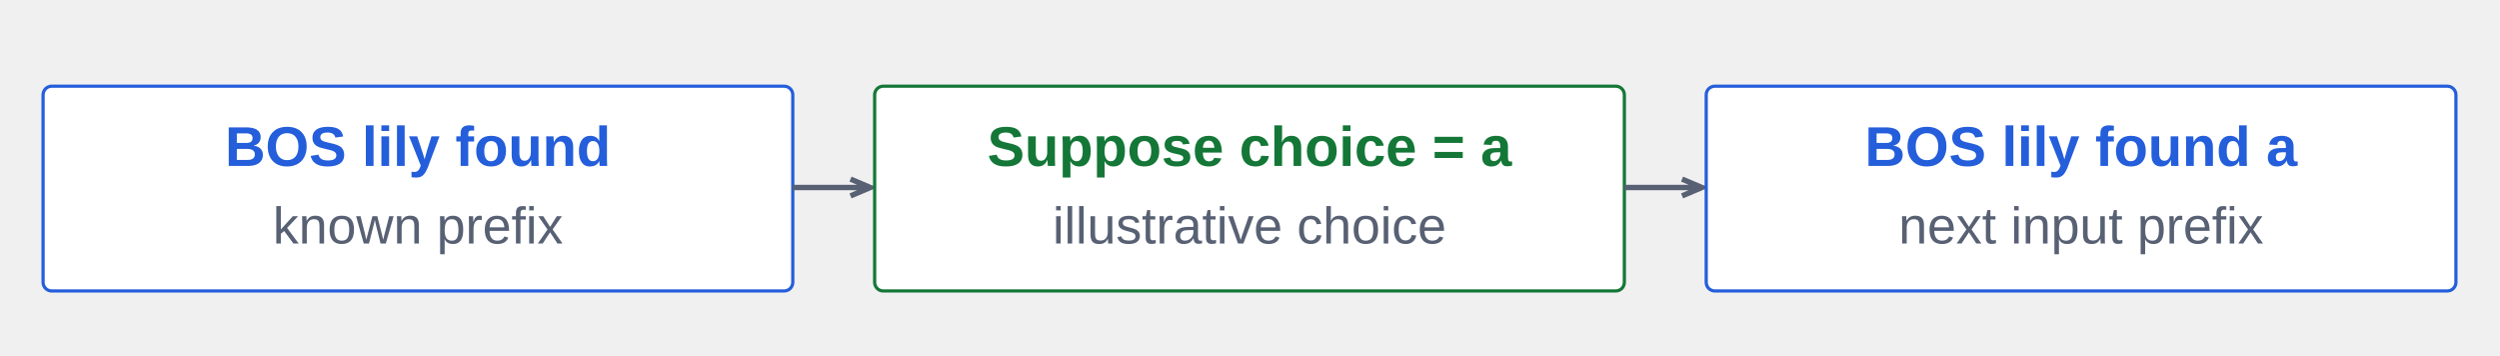
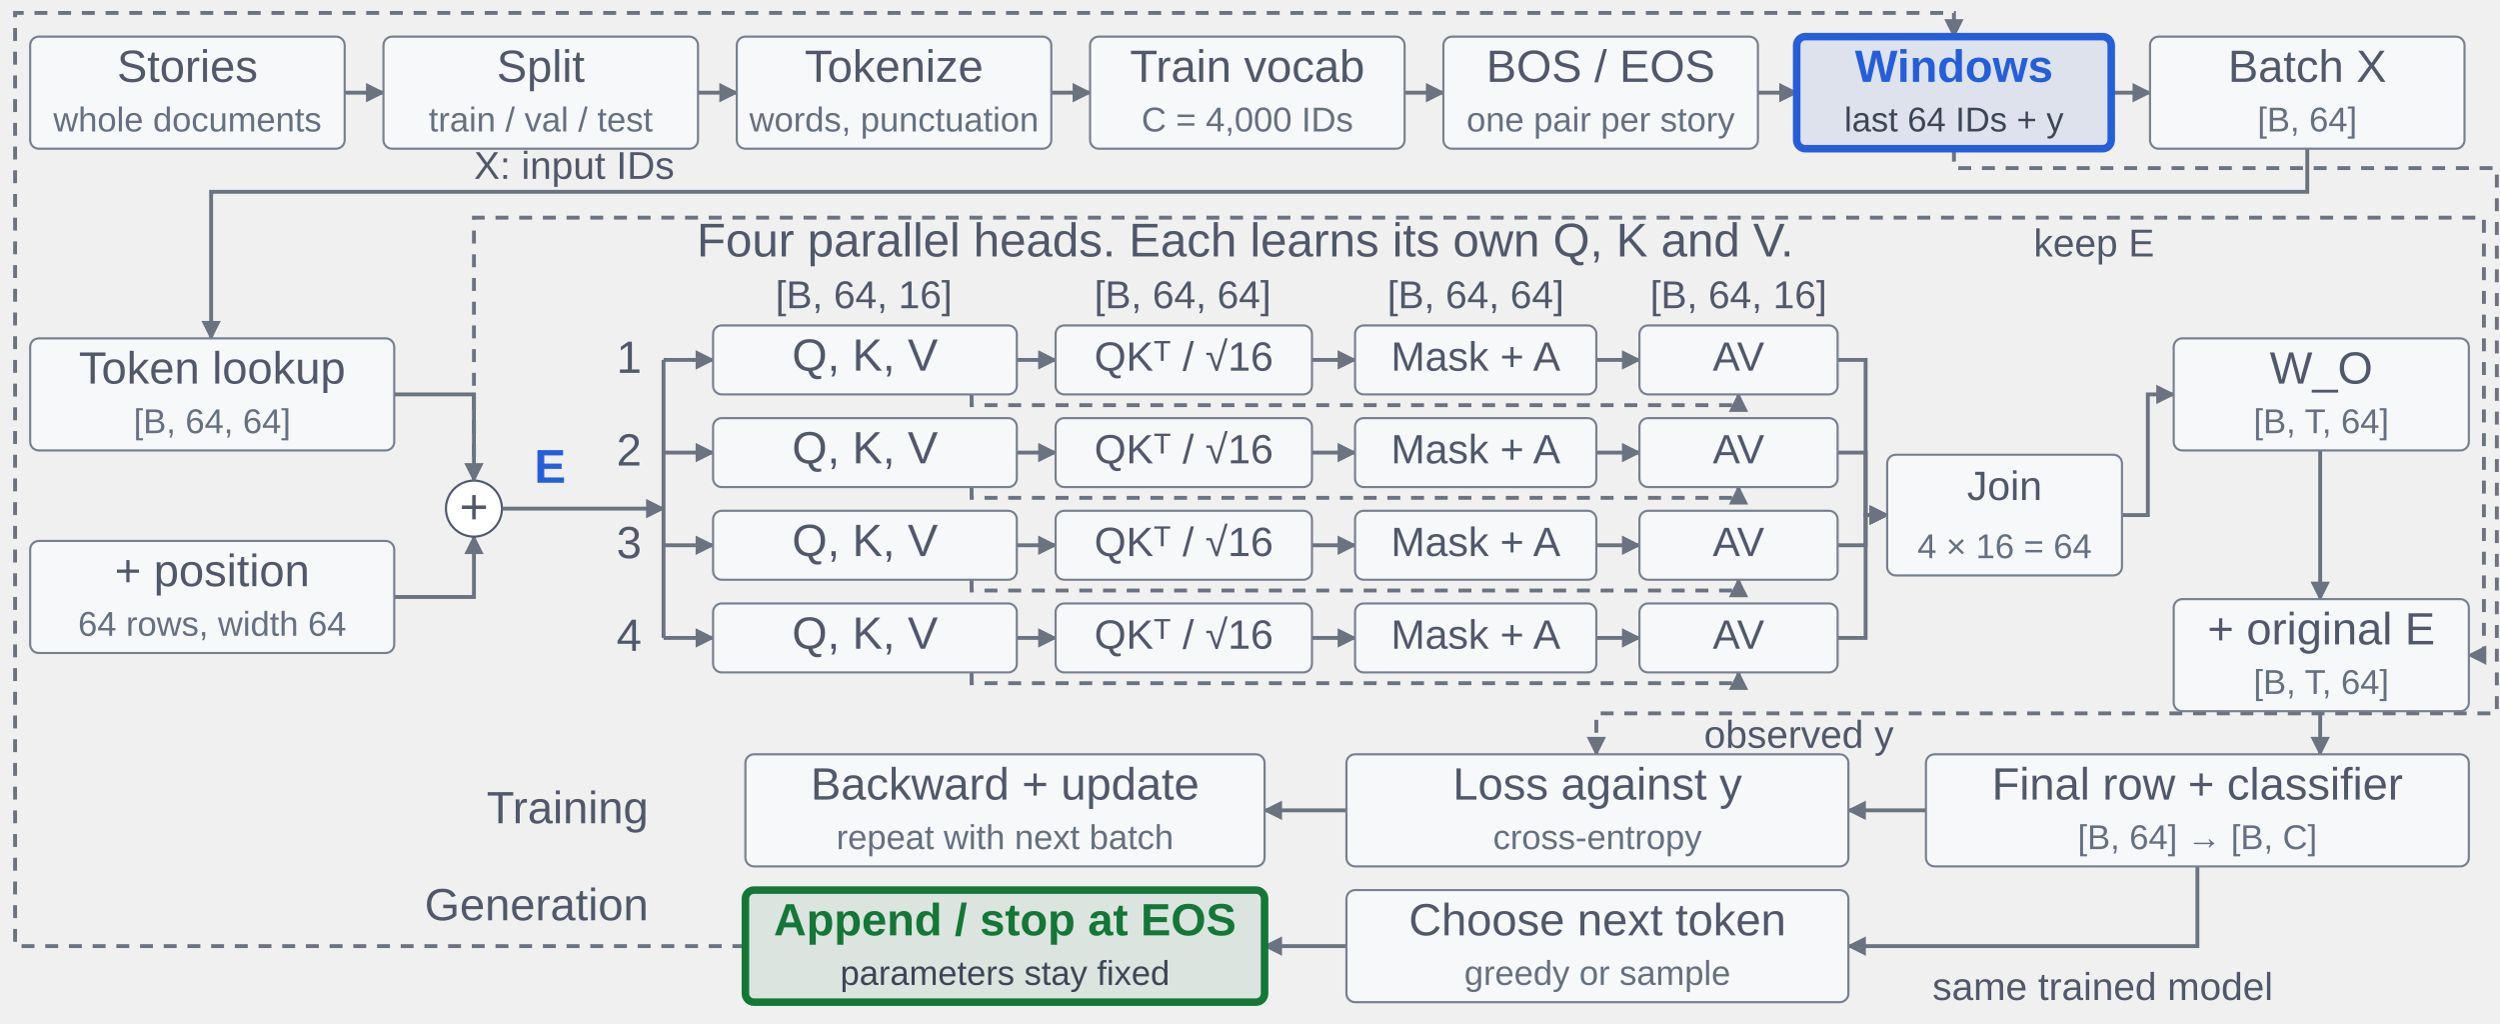
- <svg xmlns="http://www.w3.org/2000/svg" viewBox="0 0 1160 165" role="img" aria-label="BOS lily found → Suppose choice = a → BOS lily found a" style="font-family:Avenir Next,Segoe UI,Arial,sans-serif">
-   <g>
-     <rect x="20.0" y="40" width="348.0" height="95" rx="4" fill="white" stroke="#245edb" stroke-width="1.5" />
-     <text x="194.0" y="77" font-size="26" fill="#245edb" text-anchor="middle" font-weight="650">BOS lily found</text>
-     <text x="194.0" y="113" font-size="24" fill="#586174" text-anchor="middle" font-weight="500">known prefix</text>
-   </g>
-   <path d="M368.0 87 L404.0 87 M394.789 90.894 L404.0 87 L394.789 83.106" fill="none" stroke="#586174" stroke-width="2.5" />
-   <g>
-     <rect x="406.0" y="40" width="348.0" height="95" rx="4" fill="white" stroke="#147737" stroke-width="1.5" />
-     <text x="580.0" y="77" font-size="26" fill="#147737" text-anchor="middle" font-weight="650">Suppose choice = a</text>
-     <text x="580.0" y="113" font-size="24" fill="#586174" text-anchor="middle" font-weight="500">illustrative choice</text>
-   </g>
-   <path d="M754.0 87 L790.0 87 M780.789 90.894 L790.0 87 L780.789 83.106" fill="none" stroke="#586174" stroke-width="2.5" />
-   <g>
-     <rect x="792.0" y="40" width="348.0" height="95" rx="4" fill="white" stroke="#245edb" stroke-width="1.5" />
-     <text x="966.0" y="77" font-size="26" fill="#245edb" text-anchor="middle" font-weight="650">BOS lily found a</text>
-     <text x="966.0" y="113" font-size="24" fill="#586174" text-anchor="middle" font-weight="500">next input prefix</text>
+ <svg xmlns="http://www.w3.org/2000/svg" viewBox="0 0 1160 475" role="img" aria-label="Complete TinyStories pipeline; highlighted: append, windows" data-pipeline="tinystories" data-focus="append windows" style="font-family:Avenir Next,Segoe UI,Arial,sans-serif">
+   <defs>
+     <marker id="ts-s04-cap-generate-arrow" viewBox="0 0 10 10" refX="9" refY="5" markerWidth="5" markerHeight="5" orient="auto-start-reverse">
+       <path d="M0 0L10 5L0 10Z" fill="#6b7280" />
+     </marker>
+   </defs>
+   <path data-edge="stories:split" d="M160 43H178" fill="none" stroke="#6b7280" stroke-width="1.8" marker-end="url(#ts-s04-cap-generate-arrow)" />
+   <path data-edge="split:tokens" d="M324 43H342" fill="none" stroke="#6b7280" stroke-width="1.8" marker-end="url(#ts-s04-cap-generate-arrow)" />
+   <path data-edge="tokens:vocab" d="M488 43H506" fill="none" stroke="#6b7280" stroke-width="1.8" marker-end="url(#ts-s04-cap-generate-arrow)" />
+   <path data-edge="vocab:boundaries" d="M652 43H670" fill="none" stroke="#6b7280" stroke-width="1.8" marker-end="url(#ts-s04-cap-generate-arrow)" />
+   <path data-edge="boundaries:windows" d="M816 43H834" fill="none" stroke="#6b7280" stroke-width="1.8" marker-end="url(#ts-s04-cap-generate-arrow)" />
+   <path data-edge="windows:batch" d="M980 43H998" fill="none" stroke="#6b7280" stroke-width="1.8" marker-end="url(#ts-s04-cap-generate-arrow)" />
+   <path data-edge="batch:lookup" d="M1071 69V89H98V157" fill="none" stroke="#6b7280" stroke-width="1.8" marker-end="url(#ts-s04-cap-generate-arrow)" />
+   <text x="220" y="83" font-size="18" text-anchor="start" fill="#50586a" font-weight="500">X: input IDs</text>
+   <path data-edge="windows:loss" d="M907 69V78H1159V331H741V350" fill="none" stroke="#6b7280" stroke-width="1.8" stroke-dasharray="6 5" marker-end="url(#ts-s04-cap-generate-arrow)" />
+   <text x="835" y="347" font-size="18" text-anchor="middle" fill="#50586a" font-weight="500">observed y</text>
+   <path data-edge="lookup:E" d="M183 183H220V223" fill="none" stroke="#6b7280" stroke-width="1.8" marker-end="url(#ts-s04-cap-generate-arrow)" />
+   <path data-edge="position:E" d="M183 277H220V249" fill="none" stroke="#6b7280" stroke-width="1.8" marker-end="url(#ts-s04-cap-generate-arrow)" />
+   <circle cx="220" cy="236" r="13" fill="white" stroke="#50586a" />
+   <text x="220" y="243" font-size="23" text-anchor="middle" fill="#50586a" font-weight="500">+</text>
+   <text x="248" y="224" font-size="22" text-anchor="start" fill="#245edb" font-weight="650">E</text>
+   <path data-edge="E:qkv" d="M233 236H308" fill="none" stroke="#6b7280" stroke-width="1.8" marker-end="url(#ts-s04-cap-generate-arrow)" />
+   <path d="M308 167V296" fill="none" stroke="#6b7280" stroke-width="1.8" />
+   <text x="578" y="119" font-size="22" text-anchor="middle" fill="#50586a" font-weight="500">Four parallel heads. Each learns its own Q, K and V.</text>
+   <text x="401" y="143" font-size="18" text-anchor="middle" fill="#50586a" font-weight="500">[B, 64, 16]</text>
+   <text x="549" y="143" font-size="18" text-anchor="middle" fill="#50586a" font-weight="500">[B, 64, 64]</text>
+   <text x="685" y="143" font-size="18" text-anchor="middle" fill="#50586a" font-weight="500">[B, 64, 64]</text>
+   <text x="807" y="143" font-size="18" text-anchor="middle" fill="#50586a" font-weight="500">[B, 64, 16]</text>
+   <text x="292" y="173" font-size="21" text-anchor="middle" fill="#50586a" font-weight="500">1</text>
+   <path data-edge="E:qkv0" d="M308 167H331" fill="none" stroke="#6b7280" stroke-width="1.8" marker-end="url(#ts-s04-cap-generate-arrow)" />
+   <path data-edge="qkv0:scores0" d="M472 167H490" fill="none" stroke="#6b7280" stroke-width="1.8" marker-end="url(#ts-s04-cap-generate-arrow)" />
+   <path data-edge="scores0:weights0" d="M609 167H629" fill="none" stroke="#6b7280" stroke-width="1.8" marker-end="url(#ts-s04-cap-generate-arrow)" />
+   <path data-edge="weights0:mix0" d="M741 167H761" fill="none" stroke="#6b7280" stroke-width="1.8" marker-end="url(#ts-s04-cap-generate-arrow)" />
+   <path data-edge="qkv0:mix0" d="M451 183V188H807V183" fill="none" stroke="#6b7280" stroke-width="1.8" stroke-dasharray="6 5" marker-end="url(#ts-s04-cap-generate-arrow)" />
+   <path data-edge="mix0:join" d="M853 167H866V239H876" fill="none" stroke="#6b7280" stroke-width="1.8" marker-end="url(#ts-s04-cap-generate-arrow)" />
+   <text x="292" y="216" font-size="21" text-anchor="middle" fill="#50586a" font-weight="500">2</text>
+   <path data-edge="E:qkv1" d="M308 210H331" fill="none" stroke="#6b7280" stroke-width="1.8" marker-end="url(#ts-s04-cap-generate-arrow)" />
+   <path data-edge="qkv1:scores1" d="M472 210H490" fill="none" stroke="#6b7280" stroke-width="1.8" marker-end="url(#ts-s04-cap-generate-arrow)" />
+   <path data-edge="scores1:weights1" d="M609 210H629" fill="none" stroke="#6b7280" stroke-width="1.8" marker-end="url(#ts-s04-cap-generate-arrow)" />
+   <path data-edge="weights1:mix1" d="M741 210H761" fill="none" stroke="#6b7280" stroke-width="1.8" marker-end="url(#ts-s04-cap-generate-arrow)" />
+   <path data-edge="qkv1:mix1" d="M451 226V231H807V226" fill="none" stroke="#6b7280" stroke-width="1.8" stroke-dasharray="6 5" marker-end="url(#ts-s04-cap-generate-arrow)" />
+   <path data-edge="mix1:join" d="M853 210H866V239H876" fill="none" stroke="#6b7280" stroke-width="1.8" marker-end="url(#ts-s04-cap-generate-arrow)" />
+   <text x="292" y="259" font-size="21" text-anchor="middle" fill="#50586a" font-weight="500">3</text>
+   <path data-edge="E:qkv2" d="M308 253H331" fill="none" stroke="#6b7280" stroke-width="1.8" marker-end="url(#ts-s04-cap-generate-arrow)" />
+   <path data-edge="qkv2:scores2" d="M472 253H490" fill="none" stroke="#6b7280" stroke-width="1.8" marker-end="url(#ts-s04-cap-generate-arrow)" />
+   <path data-edge="scores2:weights2" d="M609 253H629" fill="none" stroke="#6b7280" stroke-width="1.8" marker-end="url(#ts-s04-cap-generate-arrow)" />
+   <path data-edge="weights2:mix2" d="M741 253H761" fill="none" stroke="#6b7280" stroke-width="1.8" marker-end="url(#ts-s04-cap-generate-arrow)" />
+   <path data-edge="qkv2:mix2" d="M451 269V274H807V269" fill="none" stroke="#6b7280" stroke-width="1.8" stroke-dasharray="6 5" marker-end="url(#ts-s04-cap-generate-arrow)" />
+   <path data-edge="mix2:join" d="M853 253H866V239H876" fill="none" stroke="#6b7280" stroke-width="1.8" marker-end="url(#ts-s04-cap-generate-arrow)" />
+   <text x="292" y="302" font-size="21" text-anchor="middle" fill="#50586a" font-weight="500">4</text>
+   <path data-edge="E:qkv3" d="M308 296H331" fill="none" stroke="#6b7280" stroke-width="1.8" marker-end="url(#ts-s04-cap-generate-arrow)" />
+   <path data-edge="qkv3:scores3" d="M472 296H490" fill="none" stroke="#6b7280" stroke-width="1.8" marker-end="url(#ts-s04-cap-generate-arrow)" />
+   <path data-edge="scores3:weights3" d="M609 296H629" fill="none" stroke="#6b7280" stroke-width="1.8" marker-end="url(#ts-s04-cap-generate-arrow)" />
+   <path data-edge="weights3:mix3" d="M741 296H761" fill="none" stroke="#6b7280" stroke-width="1.8" marker-end="url(#ts-s04-cap-generate-arrow)" />
+   <path data-edge="qkv3:mix3" d="M451 312V317H807V312" fill="none" stroke="#6b7280" stroke-width="1.8" stroke-dasharray="6 5" marker-end="url(#ts-s04-cap-generate-arrow)" />
+   <path data-edge="mix3:join" d="M853 296H866V239H876" fill="none" stroke="#6b7280" stroke-width="1.8" marker-end="url(#ts-s04-cap-generate-arrow)" />
+   <path data-edge="join:project" d="M985 239H997V183H1009" fill="none" stroke="#6b7280" stroke-width="1.8" marker-end="url(#ts-s04-cap-generate-arrow)" />
+   <path data-edge="project:residual" d="M1077 209V278" fill="none" stroke="#6b7280" stroke-width="1.8" marker-end="url(#ts-s04-cap-generate-arrow)" />
+   <path data-edge="E:residual" d="M220 223V101H1153V304H1146" fill="none" stroke="#6b7280" stroke-width="1.8" stroke-dasharray="6 5" marker-end="url(#ts-s04-cap-generate-arrow)" />
+   <text x="972" y="119" font-size="18" text-anchor="middle" fill="#50586a" font-weight="500">keep E</text>
+   <path data-edge="residual:predict" d="M1077 330V350" fill="none" stroke="#6b7280" stroke-width="1.8" marker-end="url(#ts-s04-cap-generate-arrow)" />
+   <path data-edge="predict:loss" d="M894 376H858" fill="none" stroke="#6b7280" stroke-width="1.8" marker-end="url(#ts-s04-cap-generate-arrow)" />
+   <path data-edge="loss:train" d="M625 376H587" fill="none" stroke="#6b7280" stroke-width="1.8" marker-end="url(#ts-s04-cap-generate-arrow)" />
+   <text x="301" y="382" font-size="21" text-anchor="end" fill="#50586a" font-weight="500">Training</text>
+   <path data-edge="predict:decode" d="M1020 402V439H858" fill="none" stroke="#6b7280" stroke-width="1.8" marker-end="url(#ts-s04-cap-generate-arrow)" />
+   <path data-edge="decode:append" d="M625 439H587" fill="none" stroke="#6b7280" stroke-width="1.8" marker-end="url(#ts-s04-cap-generate-arrow)" />
+   <text x="301" y="427" font-size="21" text-anchor="end" fill="#50586a" font-weight="500">Generation</text>
+   <text x="897" y="464" font-size="18" text-anchor="start" fill="#50586a" font-weight="500">same trained model</text>
+   <path data-edge="append:windows" d="M346 439H7V6H907V17" fill="none" stroke="#6b7280" stroke-width="1.8" stroke-dasharray="6 5" marker-end="url(#ts-s04-cap-generate-arrow)" />
+   <g data-stage="stories" data-active="false">
+     <rect x="14" y="17" width="146" height="52" rx="4" fill="#f7f8fa" stroke="#77808f" stroke-width="1" />
+     <text x="87.0" y="38" font-size="21" text-anchor="middle" fill="#50586a" font-weight="500">Stories</text>
+     <text x="87.0" y="61" font-size="16" text-anchor="middle" fill="#657080" font-weight="500">whole documents</text>
+   </g>
+   <g data-stage="split" data-active="false">
+     <rect x="178" y="17" width="146" height="52" rx="4" fill="#f7f8fa" stroke="#77808f" stroke-width="1" />
+     <text x="251.0" y="38" font-size="21" text-anchor="middle" fill="#50586a" font-weight="500">Split</text>
+     <text x="251.0" y="61" font-size="16" text-anchor="middle" fill="#657080" font-weight="500">train / val / test</text>
+   </g>
+   <g data-stage="tokens" data-active="false">
+     <rect x="342" y="17" width="146" height="52" rx="4" fill="#f7f8fa" stroke="#77808f" stroke-width="1" />
+     <text x="415.0" y="38" font-size="21" text-anchor="middle" fill="#50586a" font-weight="500">Tokenize</text>
+     <text x="415.0" y="61" font-size="16" text-anchor="middle" fill="#657080" font-weight="500">words, punctuation</text>
+   </g>
+   <g data-stage="vocab" data-active="false">
+     <rect x="506" y="17" width="146" height="52" rx="4" fill="#f7f8fa" stroke="#77808f" stroke-width="1" />
+     <text x="579.0" y="38" font-size="21" text-anchor="middle" fill="#50586a" font-weight="500">Train vocab</text>
+     <text x="579.0" y="61" font-size="16" text-anchor="middle" fill="#657080" font-weight="500">C = 4,000 IDs</text>
+   </g>
+   <g data-stage="boundaries" data-active="false">
+     <rect x="670" y="17" width="146" height="52" rx="4" fill="#f7f8fa" stroke="#77808f" stroke-width="1" />
+     <text x="743.0" y="38" font-size="21" text-anchor="middle" fill="#50586a" font-weight="500">BOS / EOS</text>
+     <text x="743.0" y="61" font-size="16" text-anchor="middle" fill="#657080" font-weight="500">one pair per story</text>
+   </g>
+   <g data-stage="windows" data-active="true">
+     <rect x="834" y="17" width="146" height="52" rx="4" fill="#245edb17" stroke="#245edb" stroke-width="3.5" />
+     <text x="907.0" y="38" font-size="21" text-anchor="middle" fill="#245edb" font-weight="700">Windows</text>
+     <text x="907.0" y="61" font-size="16" text-anchor="middle" fill="#3d4656" font-weight="500">last 64 IDs + y</text>
+   </g>
+   <g data-stage="batch" data-active="false">
+     <rect x="998" y="17" width="146" height="52" rx="4" fill="#f7f8fa" stroke="#77808f" stroke-width="1" />
+     <text x="1071.0" y="38" font-size="21" text-anchor="middle" fill="#50586a" font-weight="500">Batch X</text>
+     <text x="1071.0" y="61" font-size="16" text-anchor="middle" fill="#657080" font-weight="500">[B, 64]</text>
+   </g>
+   <g data-stage="lookup" data-active="false">
+     <rect x="14" y="157" width="169" height="52" rx="4" fill="#f7f8fa" stroke="#77808f" stroke-width="1" />
+     <text x="98.5" y="178" font-size="21" text-anchor="middle" fill="#50586a" font-weight="500">Token lookup</text>
+     <text x="98.5" y="201" font-size="16" text-anchor="middle" fill="#657080" font-weight="500">[B, 64, 64]</text>
+   </g>
+   <g data-stage="position" data-active="false">
+     <rect x="14" y="251" width="169" height="52" rx="4" fill="#f7f8fa" stroke="#77808f" stroke-width="1" />
+     <text x="98.5" y="272" font-size="21" text-anchor="middle" fill="#50586a" font-weight="500">+ position</text>
+     <text x="98.5" y="295" font-size="16" text-anchor="middle" fill="#657080" font-weight="500">64 rows, width 64</text>
+   </g>
+   <g data-stage="qkv0" data-active="false">
+     <rect x="331" y="151" width="141" height="32" rx="4" fill="#f7f8fa" stroke="#77808f" stroke-width="1" />
+     <text x="401.5" y="172" font-size="21" text-anchor="middle" fill="#50586a" font-weight="500">Q, K, V</text>
+   </g>
+   <g data-stage="scores0" data-active="false">
+     <rect x="490" y="151" width="119" height="32" rx="4" fill="#f7f8fa" stroke="#77808f" stroke-width="1" />
+     <text x="549.5" y="172" font-size="19" text-anchor="middle" fill="#50586a" font-weight="500">QKᵀ / √16</text>
+   </g>
+   <g data-stage="weights0" data-active="false">
+     <rect x="629" y="151" width="112" height="32" rx="4" fill="#f7f8fa" stroke="#77808f" stroke-width="1" />
+     <text x="685.0" y="172" font-size="19" text-anchor="middle" fill="#50586a" font-weight="500">Mask + A</text>
+   </g>
+   <g data-stage="mix0" data-active="false">
+     <rect x="761" y="151" width="92" height="32" rx="4" fill="#f7f8fa" stroke="#77808f" stroke-width="1" />
+     <text x="807.0" y="172" font-size="19" text-anchor="middle" fill="#50586a" font-weight="500">AV</text>
+   </g>
+   <g data-stage="qkv1" data-active="false">
+     <rect x="331" y="194" width="141" height="32" rx="4" fill="#f7f8fa" stroke="#77808f" stroke-width="1" />
+     <text x="401.5" y="215" font-size="21" text-anchor="middle" fill="#50586a" font-weight="500">Q, K, V</text>
+   </g>
+   <g data-stage="scores1" data-active="false">
+     <rect x="490" y="194" width="119" height="32" rx="4" fill="#f7f8fa" stroke="#77808f" stroke-width="1" />
+     <text x="549.5" y="215" font-size="19" text-anchor="middle" fill="#50586a" font-weight="500">QKᵀ / √16</text>
+   </g>
+   <g data-stage="weights1" data-active="false">
+     <rect x="629" y="194" width="112" height="32" rx="4" fill="#f7f8fa" stroke="#77808f" stroke-width="1" />
+     <text x="685.0" y="215" font-size="19" text-anchor="middle" fill="#50586a" font-weight="500">Mask + A</text>
+   </g>
+   <g data-stage="mix1" data-active="false">
+     <rect x="761" y="194" width="92" height="32" rx="4" fill="#f7f8fa" stroke="#77808f" stroke-width="1" />
+     <text x="807.0" y="215" font-size="19" text-anchor="middle" fill="#50586a" font-weight="500">AV</text>
+   </g>
+   <g data-stage="qkv2" data-active="false">
+     <rect x="331" y="237" width="141" height="32" rx="4" fill="#f7f8fa" stroke="#77808f" stroke-width="1" />
+     <text x="401.5" y="258" font-size="21" text-anchor="middle" fill="#50586a" font-weight="500">Q, K, V</text>
+   </g>
+   <g data-stage="scores2" data-active="false">
+     <rect x="490" y="237" width="119" height="32" rx="4" fill="#f7f8fa" stroke="#77808f" stroke-width="1" />
+     <text x="549.5" y="258" font-size="19" text-anchor="middle" fill="#50586a" font-weight="500">QKᵀ / √16</text>
+   </g>
+   <g data-stage="weights2" data-active="false">
+     <rect x="629" y="237" width="112" height="32" rx="4" fill="#f7f8fa" stroke="#77808f" stroke-width="1" />
+     <text x="685.0" y="258" font-size="19" text-anchor="middle" fill="#50586a" font-weight="500">Mask + A</text>
+   </g>
+   <g data-stage="mix2" data-active="false">
+     <rect x="761" y="237" width="92" height="32" rx="4" fill="#f7f8fa" stroke="#77808f" stroke-width="1" />
+     <text x="807.0" y="258" font-size="19" text-anchor="middle" fill="#50586a" font-weight="500">AV</text>
+   </g>
+   <g data-stage="qkv3" data-active="false">
+     <rect x="331" y="280" width="141" height="32" rx="4" fill="#f7f8fa" stroke="#77808f" stroke-width="1" />
+     <text x="401.5" y="301" font-size="21" text-anchor="middle" fill="#50586a" font-weight="500">Q, K, V</text>
+   </g>
+   <g data-stage="scores3" data-active="false">
+     <rect x="490" y="280" width="119" height="32" rx="4" fill="#f7f8fa" stroke="#77808f" stroke-width="1" />
+     <text x="549.5" y="301" font-size="19" text-anchor="middle" fill="#50586a" font-weight="500">QKᵀ / √16</text>
+   </g>
+   <g data-stage="weights3" data-active="false">
+     <rect x="629" y="280" width="112" height="32" rx="4" fill="#f7f8fa" stroke="#77808f" stroke-width="1" />
+     <text x="685.0" y="301" font-size="19" text-anchor="middle" fill="#50586a" font-weight="500">Mask + A</text>
+   </g>
+   <g data-stage="mix3" data-active="false">
+     <rect x="761" y="280" width="92" height="32" rx="4" fill="#f7f8fa" stroke="#77808f" stroke-width="1" />
+     <text x="807.0" y="301" font-size="19" text-anchor="middle" fill="#50586a" font-weight="500">AV</text>
+   </g>
+   <g data-stage="join" data-active="false">
+     <rect x="876" y="211" width="109" height="56" rx="4" fill="#f7f8fa" stroke="#77808f" stroke-width="1" />
+     <text x="930.5" y="232" font-size="19" text-anchor="middle" fill="#50586a" font-weight="500">Join</text>
+     <text x="930.5" y="259" font-size="16" text-anchor="middle" fill="#657080" font-weight="500">4 × 16 = 64</text>
+   </g>
+   <g data-stage="project" data-active="false">
+     <rect x="1009" y="157" width="137" height="52" rx="4" fill="#f7f8fa" stroke="#77808f" stroke-width="1" />
+     <text x="1077.5" y="178" font-size="21" text-anchor="middle" fill="#50586a" font-weight="500">W_O</text>
+     <text x="1077.5" y="201" font-size="16" text-anchor="middle" fill="#657080" font-weight="500">[B, T, 64]</text>
+   </g>
+   <g data-stage="residual" data-active="false">
+     <rect x="1009" y="278" width="137" height="52" rx="4" fill="#f7f8fa" stroke="#77808f" stroke-width="1" />
+     <text x="1077.5" y="299" font-size="21" text-anchor="middle" fill="#50586a" font-weight="500">+ original E</text>
+     <text x="1077.5" y="322" font-size="16" text-anchor="middle" fill="#657080" font-weight="500">[B, T, 64]</text>
+   </g>
+   <g data-stage="predict" data-active="false">
+     <rect x="894" y="350" width="252" height="52" rx="4" fill="#f7f8fa" stroke="#77808f" stroke-width="1" />
+     <text x="1020.0" y="371" font-size="21" text-anchor="middle" fill="#50586a" font-weight="500">Final row + classifier</text>
+     <text x="1020.0" y="394" font-size="16" text-anchor="middle" fill="#657080" font-weight="500">[B, 64] → [B, C]</text>
+   </g>
+   <g data-stage="loss" data-active="false">
+     <rect x="625" y="350" width="233" height="52" rx="4" fill="#f7f8fa" stroke="#77808f" stroke-width="1" />
+     <text x="741.5" y="371" font-size="21" text-anchor="middle" fill="#50586a" font-weight="500">Loss against y</text>
+     <text x="741.5" y="394" font-size="16" text-anchor="middle" fill="#657080" font-weight="500">cross-entropy</text>
+   </g>
+   <g data-stage="train" data-active="false">
+     <rect x="346" y="350" width="241" height="52" rx="4" fill="#f7f8fa" stroke="#77808f" stroke-width="1" />
+     <text x="466.5" y="371" font-size="21" text-anchor="middle" fill="#50586a" font-weight="500">Backward + update</text>
+     <text x="466.5" y="394" font-size="16" text-anchor="middle" fill="#657080" font-weight="500">repeat with next batch</text>
+   </g>
+   <g data-stage="decode" data-active="false">
+     <rect x="625" y="413" width="233" height="52" rx="4" fill="#f7f8fa" stroke="#77808f" stroke-width="1" />
+     <text x="741.5" y="434" font-size="21" text-anchor="middle" fill="#50586a" font-weight="500">Choose next token</text>
+     <text x="741.5" y="457" font-size="16" text-anchor="middle" fill="#657080" font-weight="500">greedy or sample</text>
+   </g>
+   <g data-stage="append" data-active="true">
+     <rect x="346" y="413" width="241" height="52" rx="4" fill="#14773717" stroke="#147737" stroke-width="3.5" />
+     <text x="466.5" y="434" font-size="21" text-anchor="middle" fill="#147737" font-weight="700">Append / stop at EOS</text>
+     <text x="466.5" y="457" font-size="16" text-anchor="middle" fill="#3d4656" font-weight="500">parameters stay fixed</text>
  </g>
</svg>
